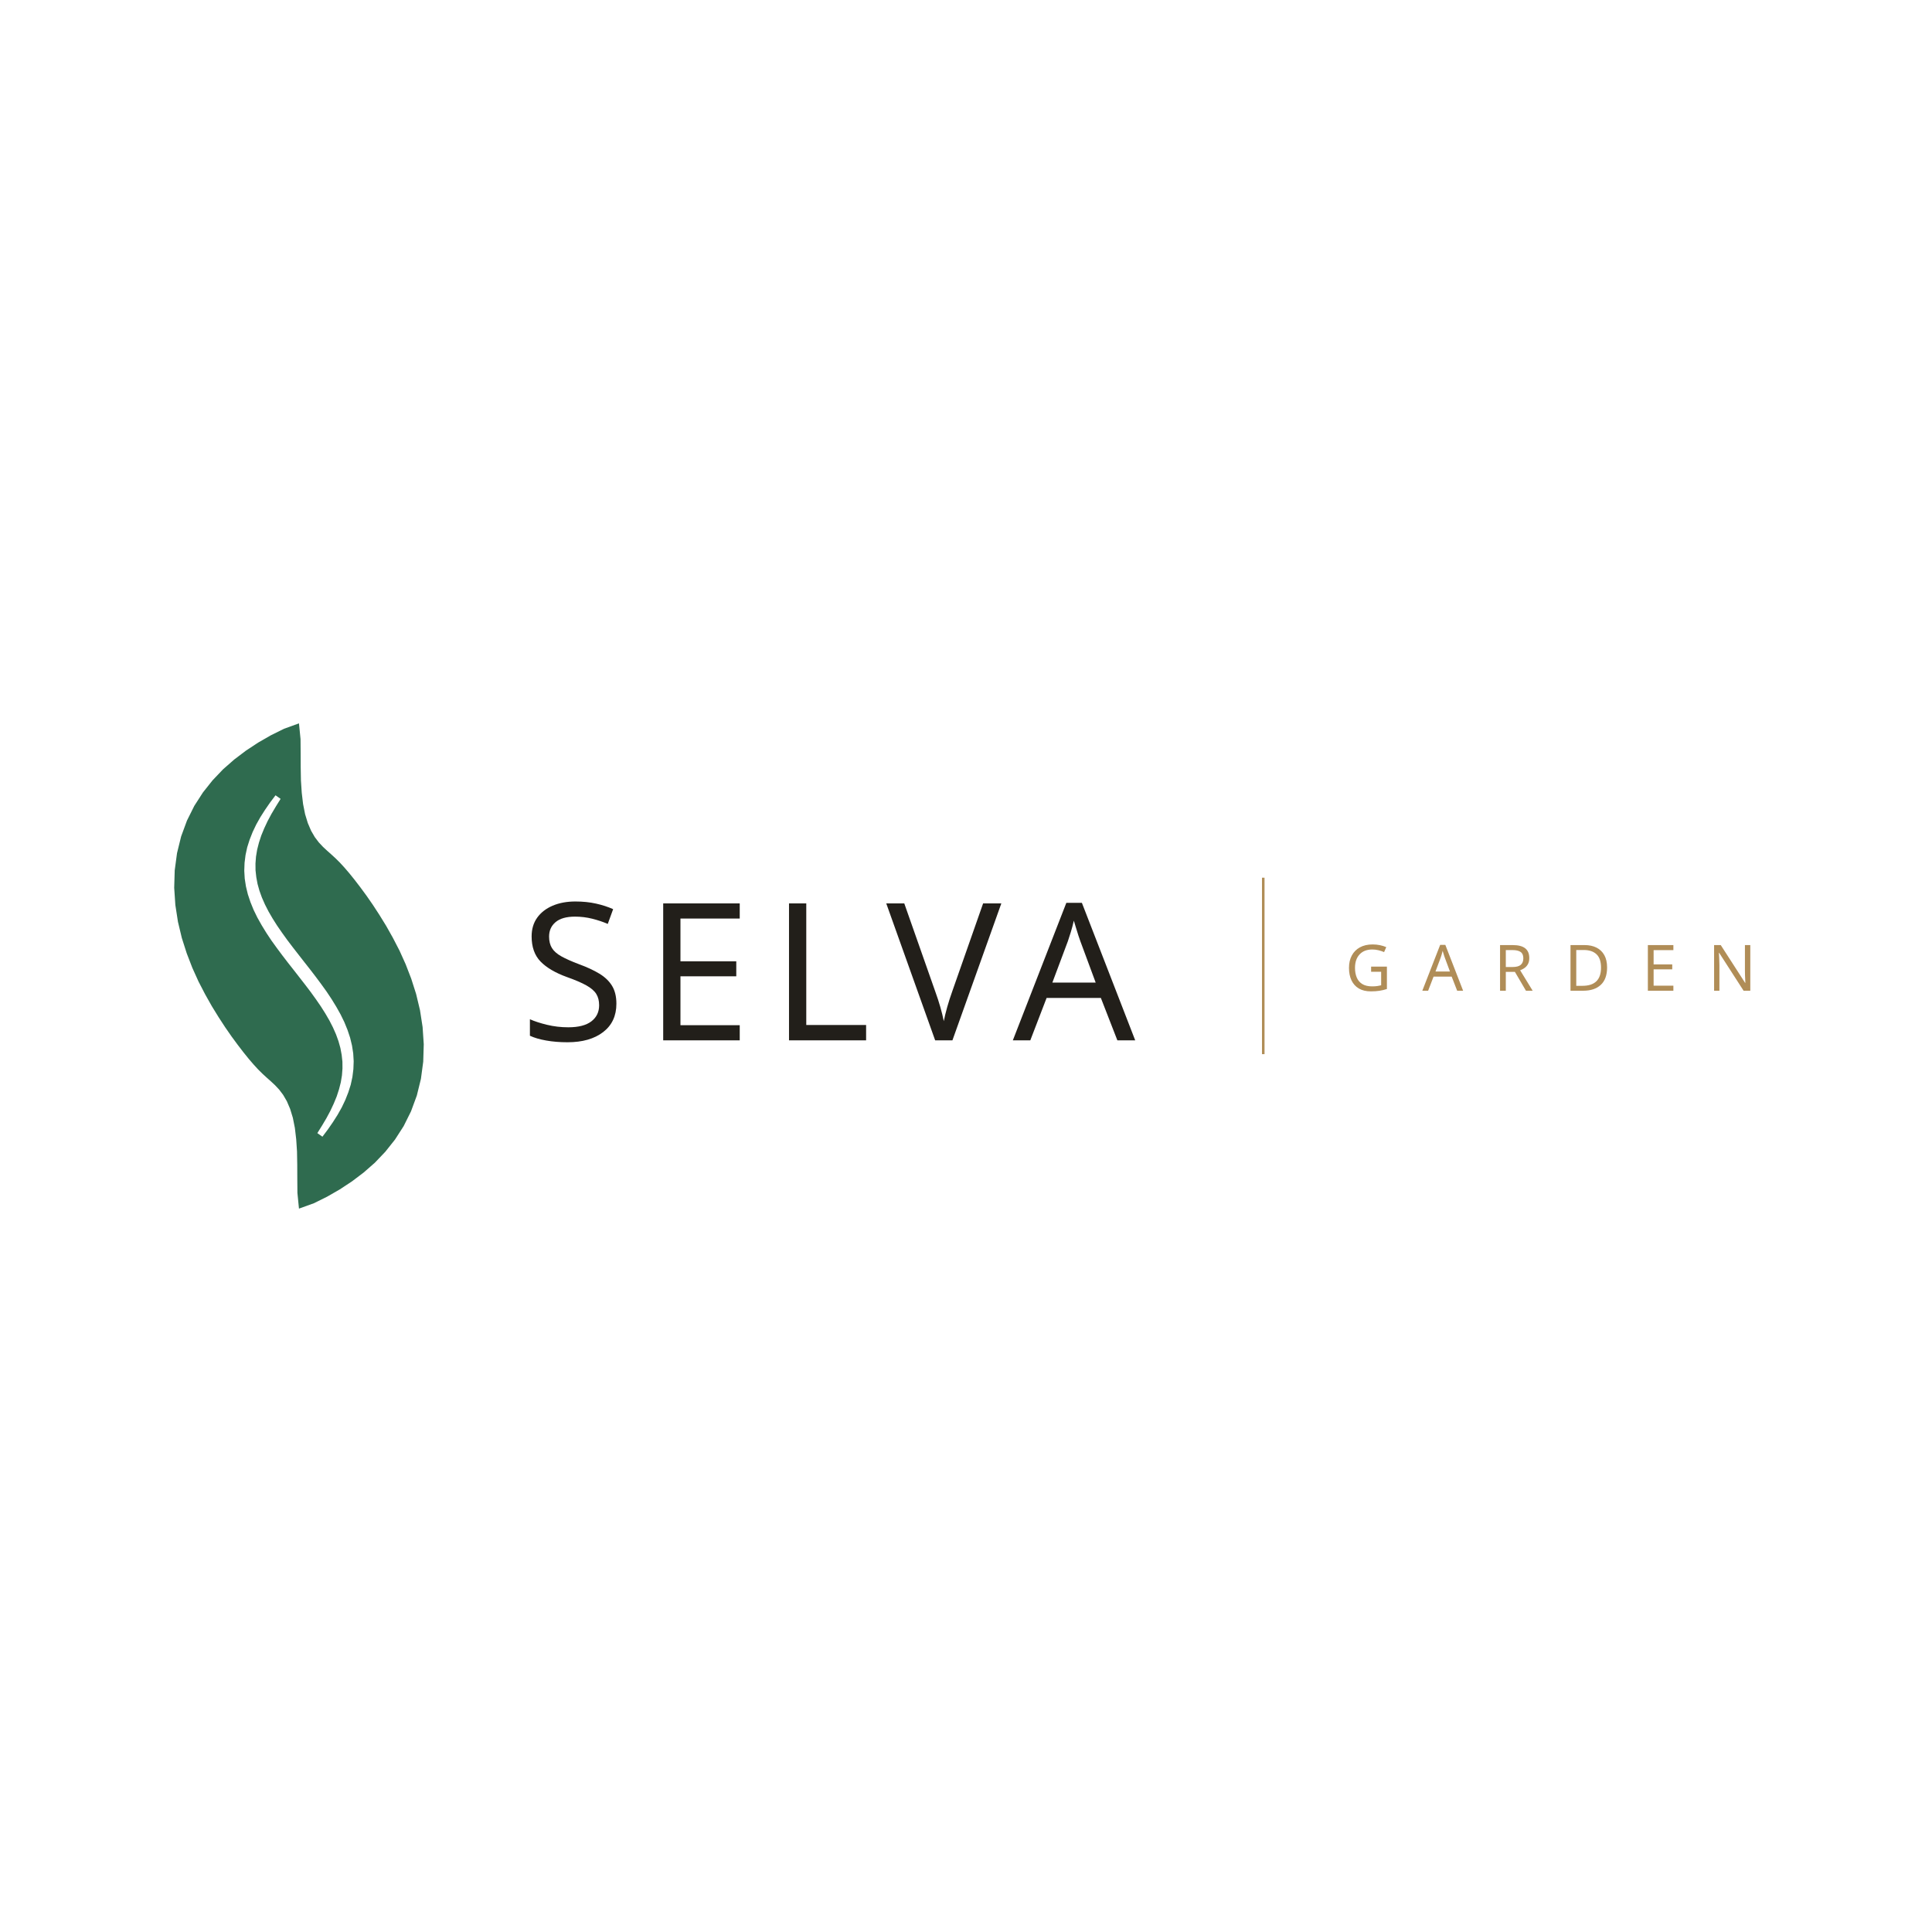
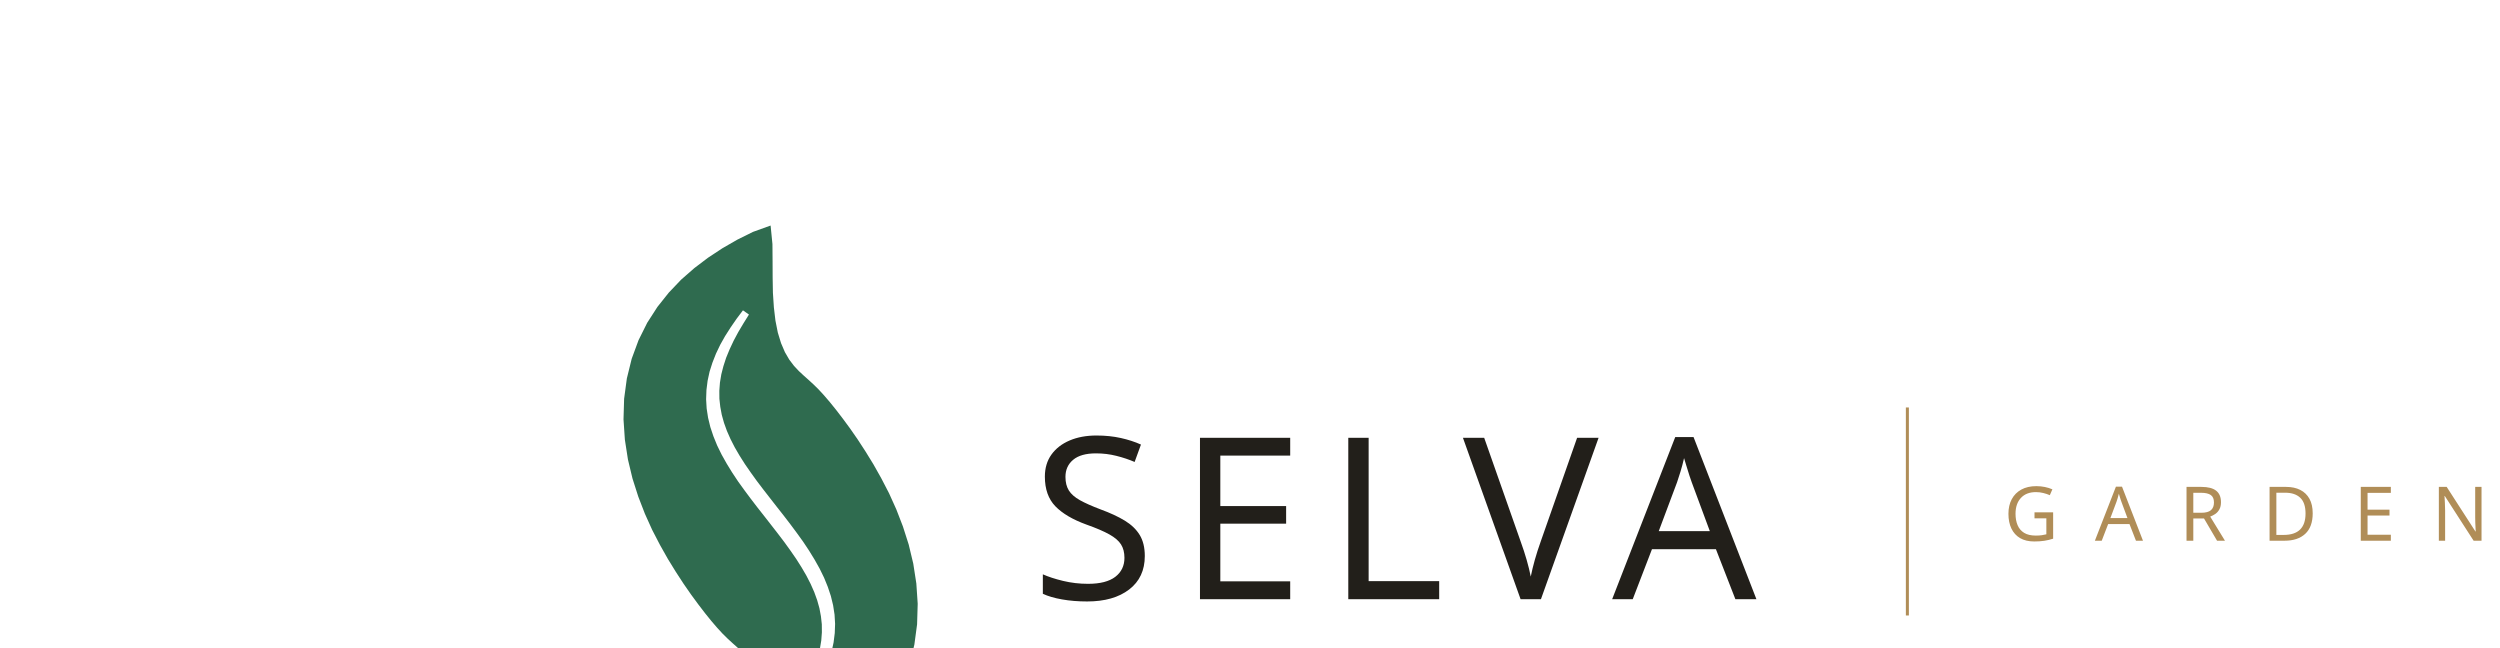
- <svg xmlns="http://www.w3.org/2000/svg" width="1024" height="1024" viewBox="0 0 1024 1024">
+ <svg xmlns="http://www.w3.org/2000/svg" width="1124" height="291" viewBox="-188 282 1124 291">
  <defs />
  <g transform="translate(81.92 383.40) scale(0.6777)">
    <g transform="translate(-112.95 -36.14) scale(4.5179)">
      <path d="M50.00 92.00 L52.58 91.07 L54.88 89.93 L57.07 88.67 L59.18 87.28 L61.20 85.75 L63.14 84.05 L64.95 82.15 L66.62 80.05 L68.12 77.72 L69.39 75.17 L70.40 72.43 L71.11 69.54 L71.51 66.56 L71.60 63.54 L71.40 60.56 L70.95 57.65 L70.28 54.85 L69.43 52.19 L68.46 49.68 L67.39 47.31 L66.25 45.11 L65.09 43.05 L63.92 41.15 L62.78 39.40 L61.67 37.80 L60.61 36.36 L59.62 35.07 L58.70 33.93 L57.85 32.94 L57.06 32.08 L56.31 31.34 L55.58 30.67 L54.86 30.03 L54.15 29.37 L53.43 28.60 L52.74 27.69 L52.10 26.59 L51.53 25.26 L51.06 23.72 L50.71 21.96 L50.48 20.01 L50.34 17.89 L50.30 15.63 L50.29 13.23 L50.27 10.72 L50.00 8.00 L50.00 8.00 L47.42 8.93 L45.12 10.07 L42.93 11.33 L40.82 12.72 L38.80 14.25 L36.86 15.95 L35.05 17.85 L33.38 19.95 L31.88 22.28 L30.61 24.83 L29.60 27.57 L28.89 30.46 L28.49 33.44 L28.40 36.46 L28.60 39.44 L29.05 42.35 L29.72 45.15 L30.57 47.81 L31.54 50.32 L32.61 52.69 L33.75 54.89 L34.91 56.95 L36.08 58.85 L37.22 60.60 L38.33 62.20 L39.39 63.64 L40.38 64.93 L41.30 66.07 L42.15 67.06 L42.94 67.92 L43.69 68.66 L44.42 69.33 L45.14 69.97 L45.85 70.63 L46.57 71.40 L47.26 72.31 L47.90 73.41 L48.47 74.74 L48.94 76.28 L49.29 78.04 L49.52 79.99 L49.66 82.11 L49.70 84.37 L49.71 86.77 L49.73 89.28 L50.00 92.00 Z M54.06 79.55 L55.00 78.30 L55.87 77.04 L56.68 75.77 L57.40 74.49 L58.02 73.19 L58.54 71.87 L58.96 70.55 L59.25 69.21 L59.42 67.85 L59.47 66.49 L59.39 65.13 L59.18 63.77 L58.85 62.41 L58.40 61.06 L57.85 59.71 L57.20 58.38 L56.46 57.06 L55.65 55.74 L54.78 54.43 L53.85 53.14 L52.89 51.85 L51.90 50.56 L50.90 49.29 L49.91 48.02 L48.93 46.76 L47.98 45.51 L47.08 44.26 L46.23 43.03 L45.45 41.80 L44.74 40.58 L44.12 39.37 L43.59 38.17 L43.16 36.98 L42.83 35.80 L42.61 34.62 L42.48 33.44 L42.47 32.26 L42.56 31.07 L42.76 29.86 L43.07 28.65 L43.47 27.42 L43.98 26.18 L44.57 24.92 L45.25 23.65 L46.01 22.37 L46.82 21.07 L45.94 20.45 L45.00 21.70 L44.13 22.96 L43.32 24.23 L42.60 25.51 L41.98 26.81 L41.46 28.13 L41.04 29.45 L40.75 30.79 L40.58 32.15 L40.53 33.51 L40.61 34.87 L40.82 36.23 L41.15 37.59 L41.60 38.94 L42.15 40.29 L42.80 41.62 L43.54 42.94 L44.35 44.26 L45.22 45.57 L46.15 46.86 L47.11 48.15 L48.10 49.44 L49.10 50.71 L50.09 51.98 L51.07 53.24 L52.02 54.49 L52.92 55.74 L53.77 56.97 L54.55 58.20 L55.26 59.42 L55.88 60.63 L56.41 61.83 L56.84 63.02 L57.17 64.20 L57.39 65.38 L57.52 66.56 L57.53 67.74 L57.44 68.93 L57.24 70.14 L56.93 71.35 L56.53 72.58 L56.02 73.82 L55.43 75.08 L54.75 76.35 L53.99 77.63 L53.18 78.93 Z" fill="#2f6b4f" fill-rule="evenodd" />
    </g>
    <text x="285.9" y="189.7" dominant-baseline="central" text-anchor="start" font-family="Cormorant Garamond" font-weight="500" font-size="150" letter-spacing="15.00" fill="#221f1a">SELVA</text>
    <rect x="866.1" y="120.7" width="2" height="138.0" fill="#b08d57" />
    <text x="931.1" y="189.7" dominant-baseline="central" text-anchor="start" font-family="Jost" font-weight="300" font-size="50" letter-spacing="24.00" fill="#b08d57">GARDEN</text>
  </g>
</svg>
